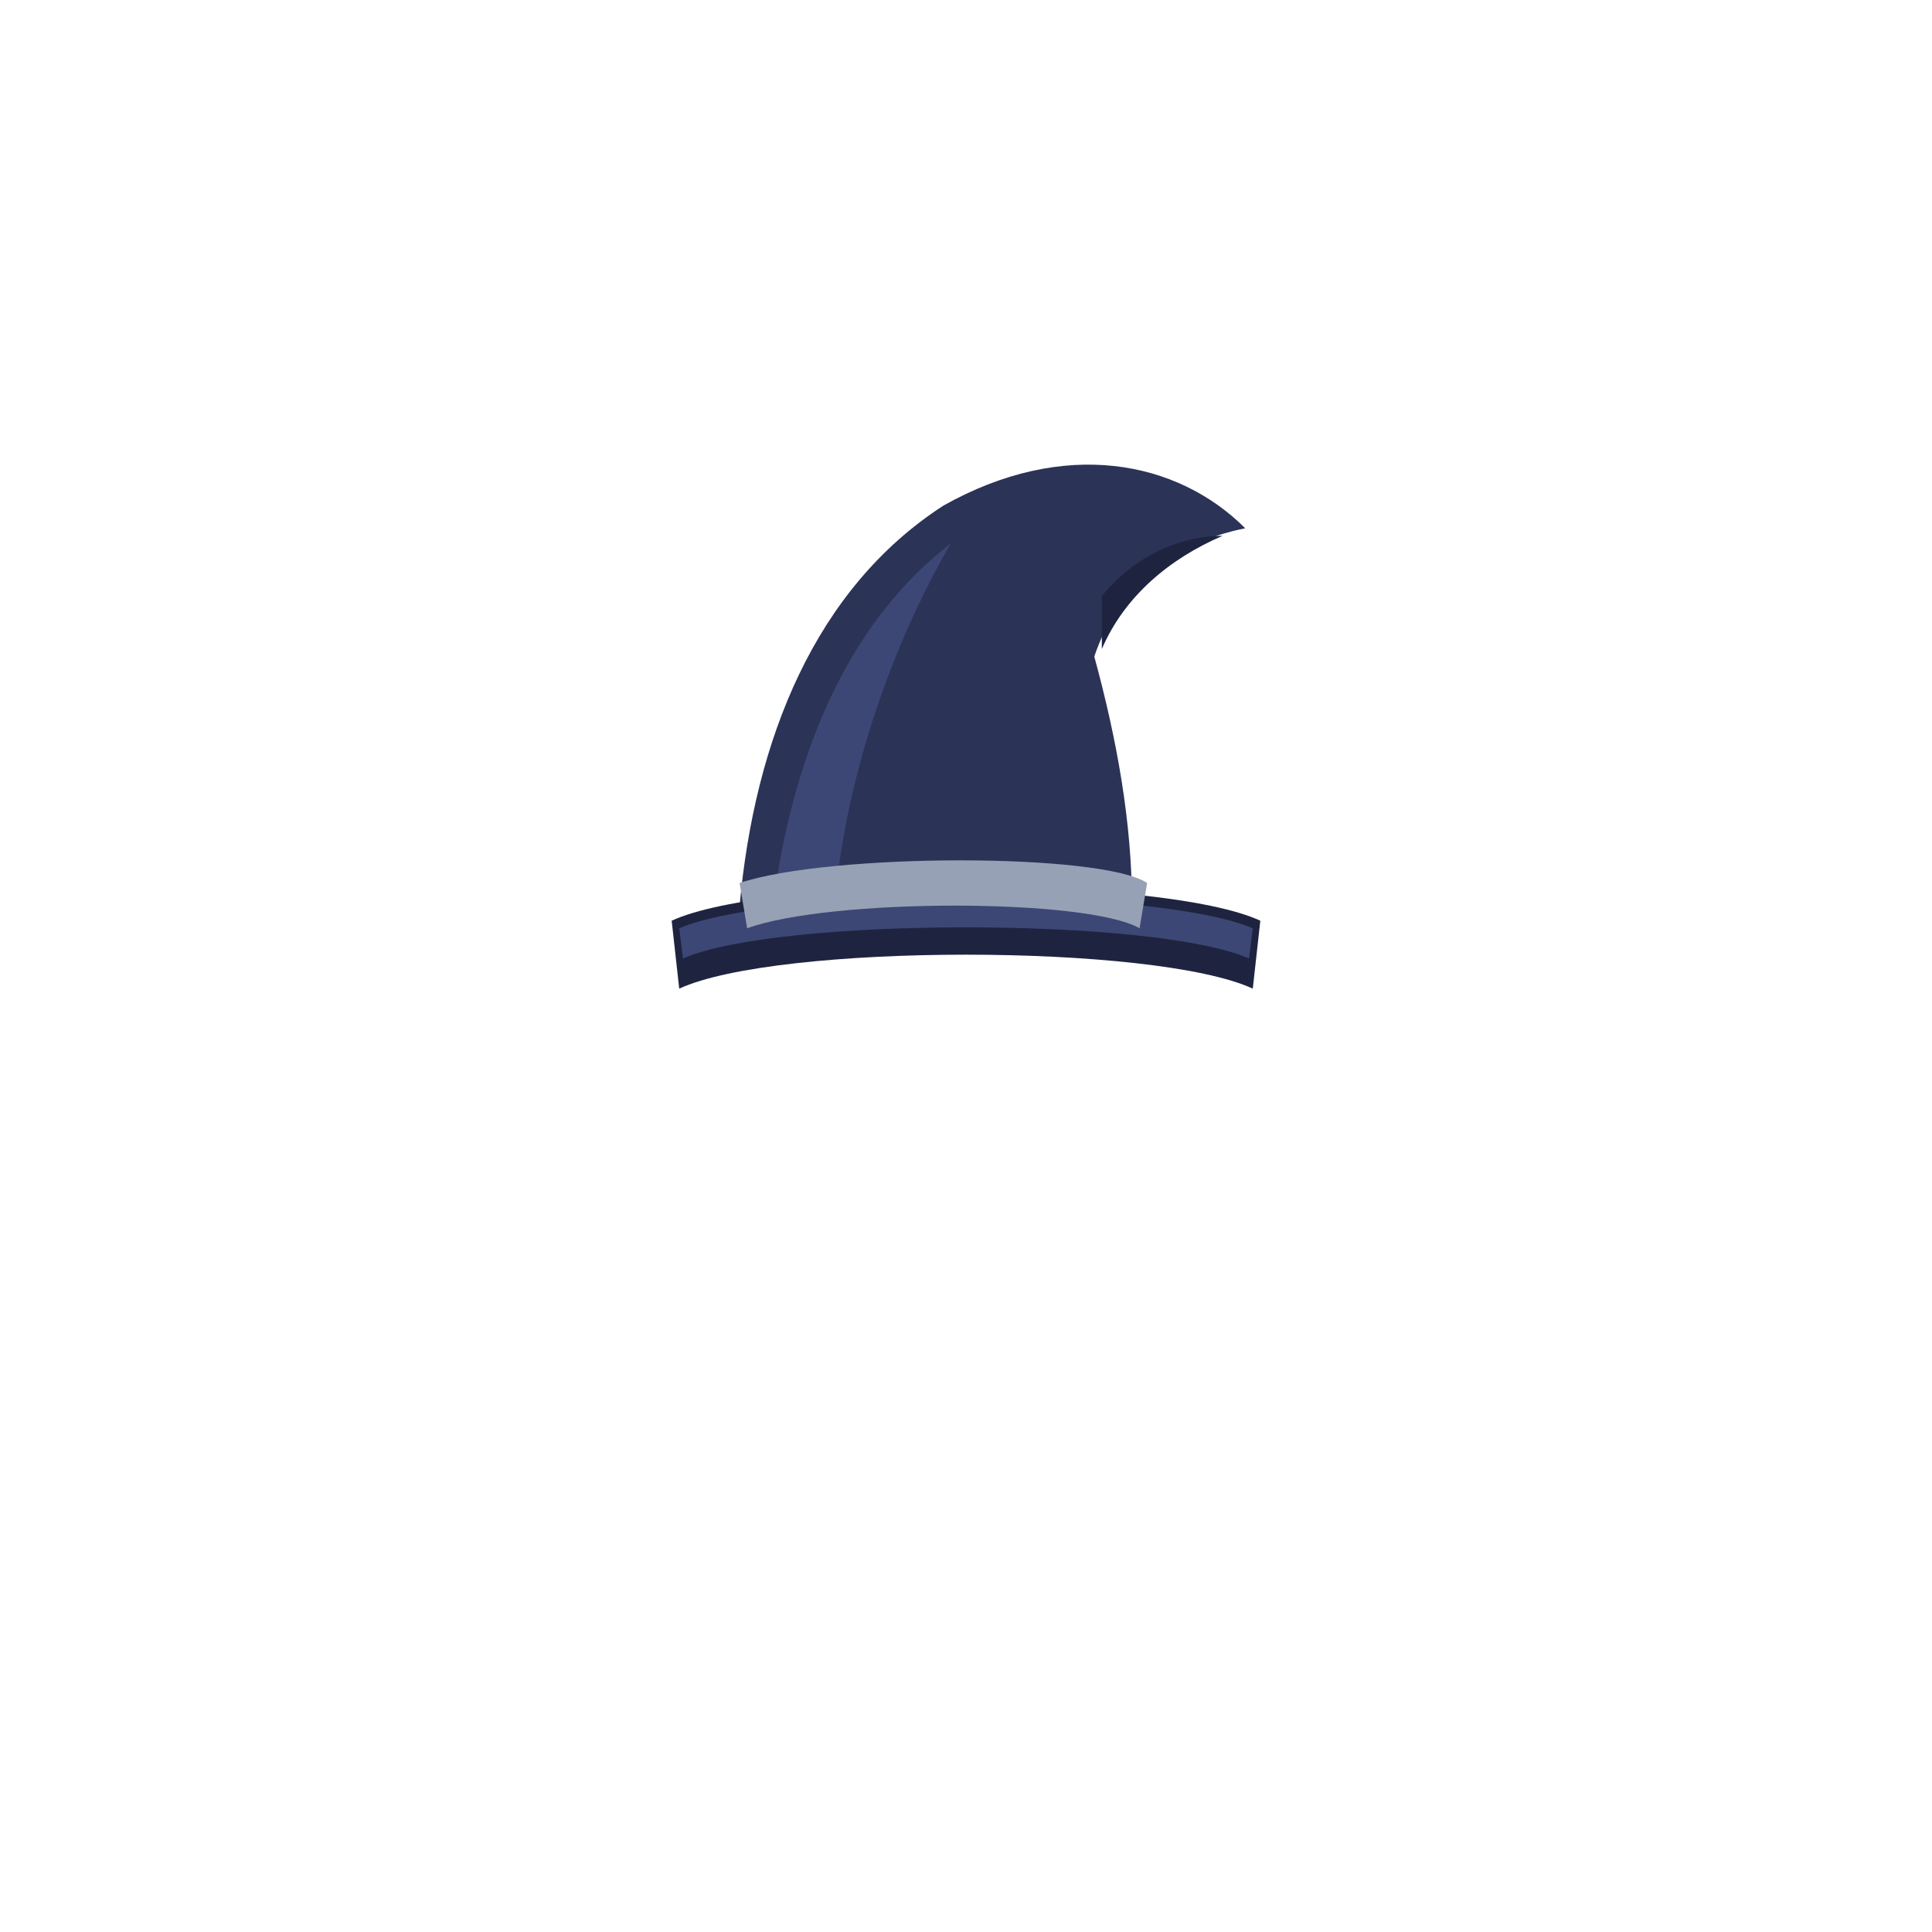
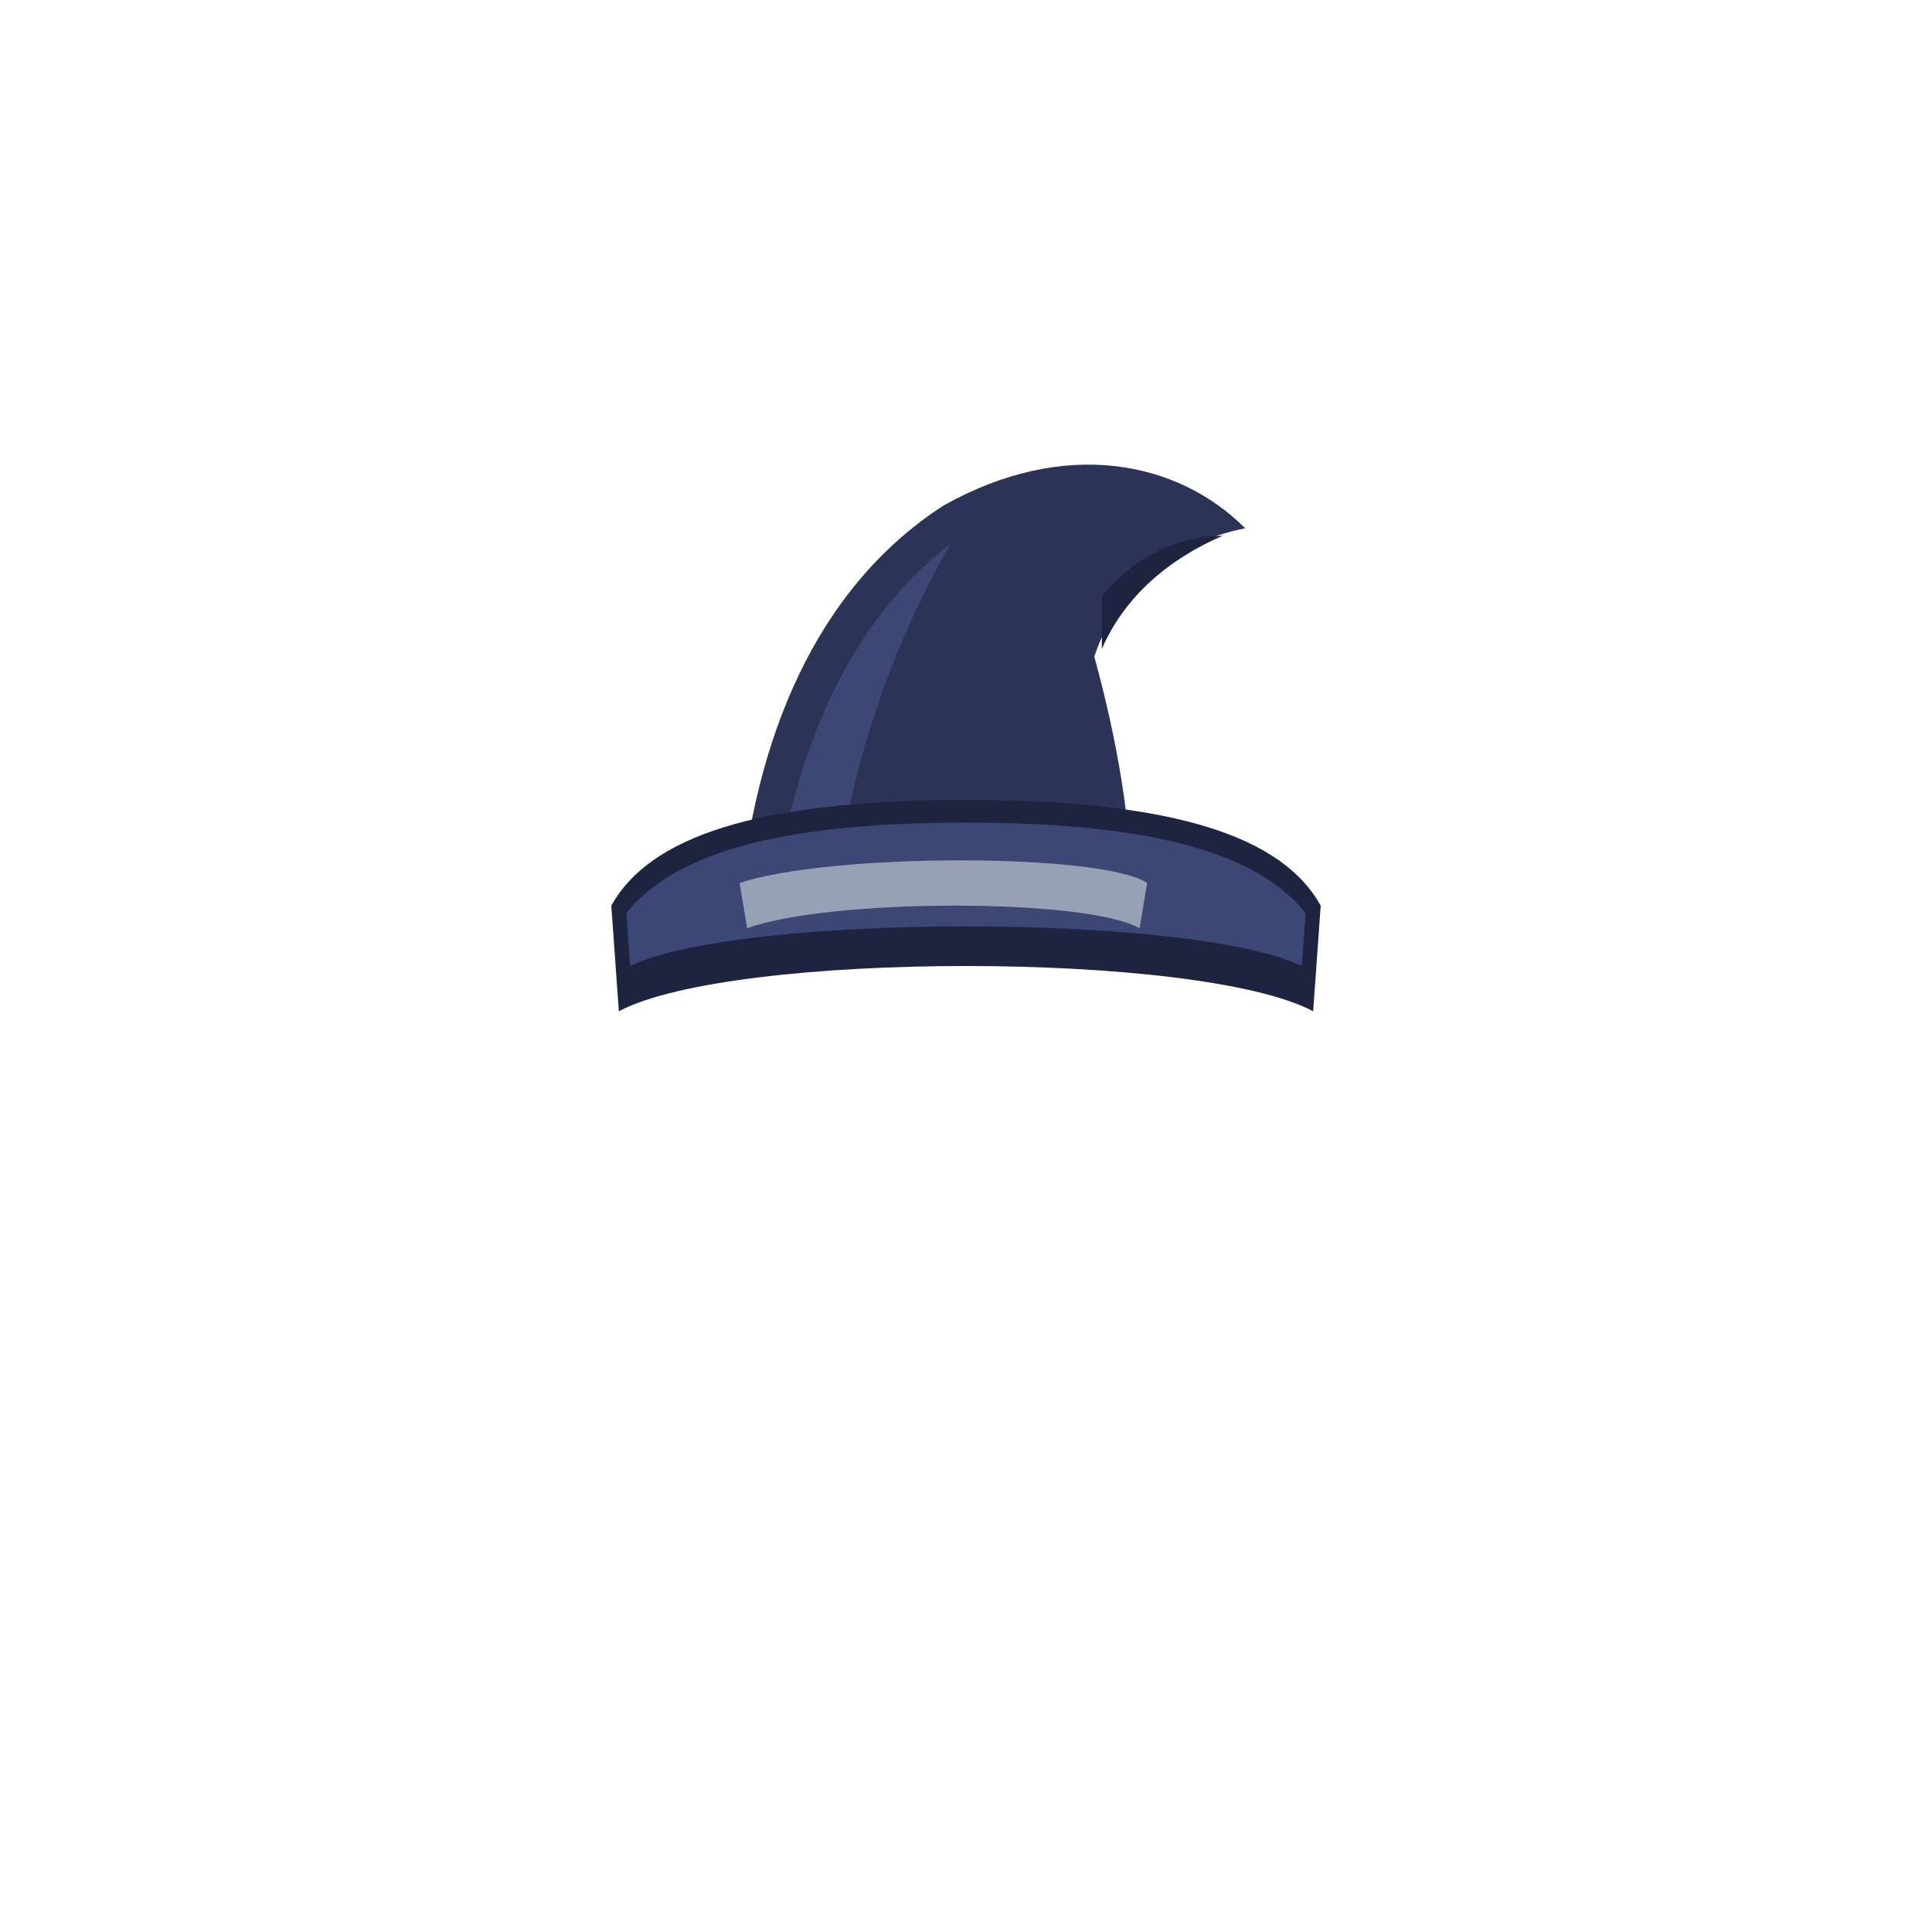
<svg xmlns="http://www.w3.org/2000/svg" viewBox="0 0 512 512" width="512" height="512">
  <path d="M196 240 C200 196 216 156 250 134 C282 116 312 122 330 140 C310 144 296 156 290 174 C296 196 300 218 300 240 Z" fill="#2B3357" />
  <path d="M206 232 C212 196 226 164 252 144 C238 168 226 200 222 232 Z" fill="#3D4775" />
  <path d="M292 172 C298 158 310 148 324 142 C312 142 300 148 292 158 Z" fill="#1E2440" />
-   <path d="M178 244 C204 232 308 232 334 244 L332 262 C306 250 206 250 180 262 Z" fill="#1E2440" />
-   <path d="M180 246 C206 235 306 235 332 246 L331 254 C306 243 206 243 181 254 Z" fill="#3D4775" />
+   <path d="M162 240 C172 222 200 212 256 212 C312 212 340 222 350 240 L348 268 C318 252 194 252 164 268 Z" fill="#1E2440" />
+   <path d="M166 242 C178 227 204 218 256 218 C308 218 334 227 346 242 L345 256 C316 242 196 242 167 256 Z" fill="#3D4775" />
  <path d="M196 234 C220 226 292 226 304 234 L302 246 C288 238 220 238 198 246 Z" fill="#97A1B5" />
</svg>
